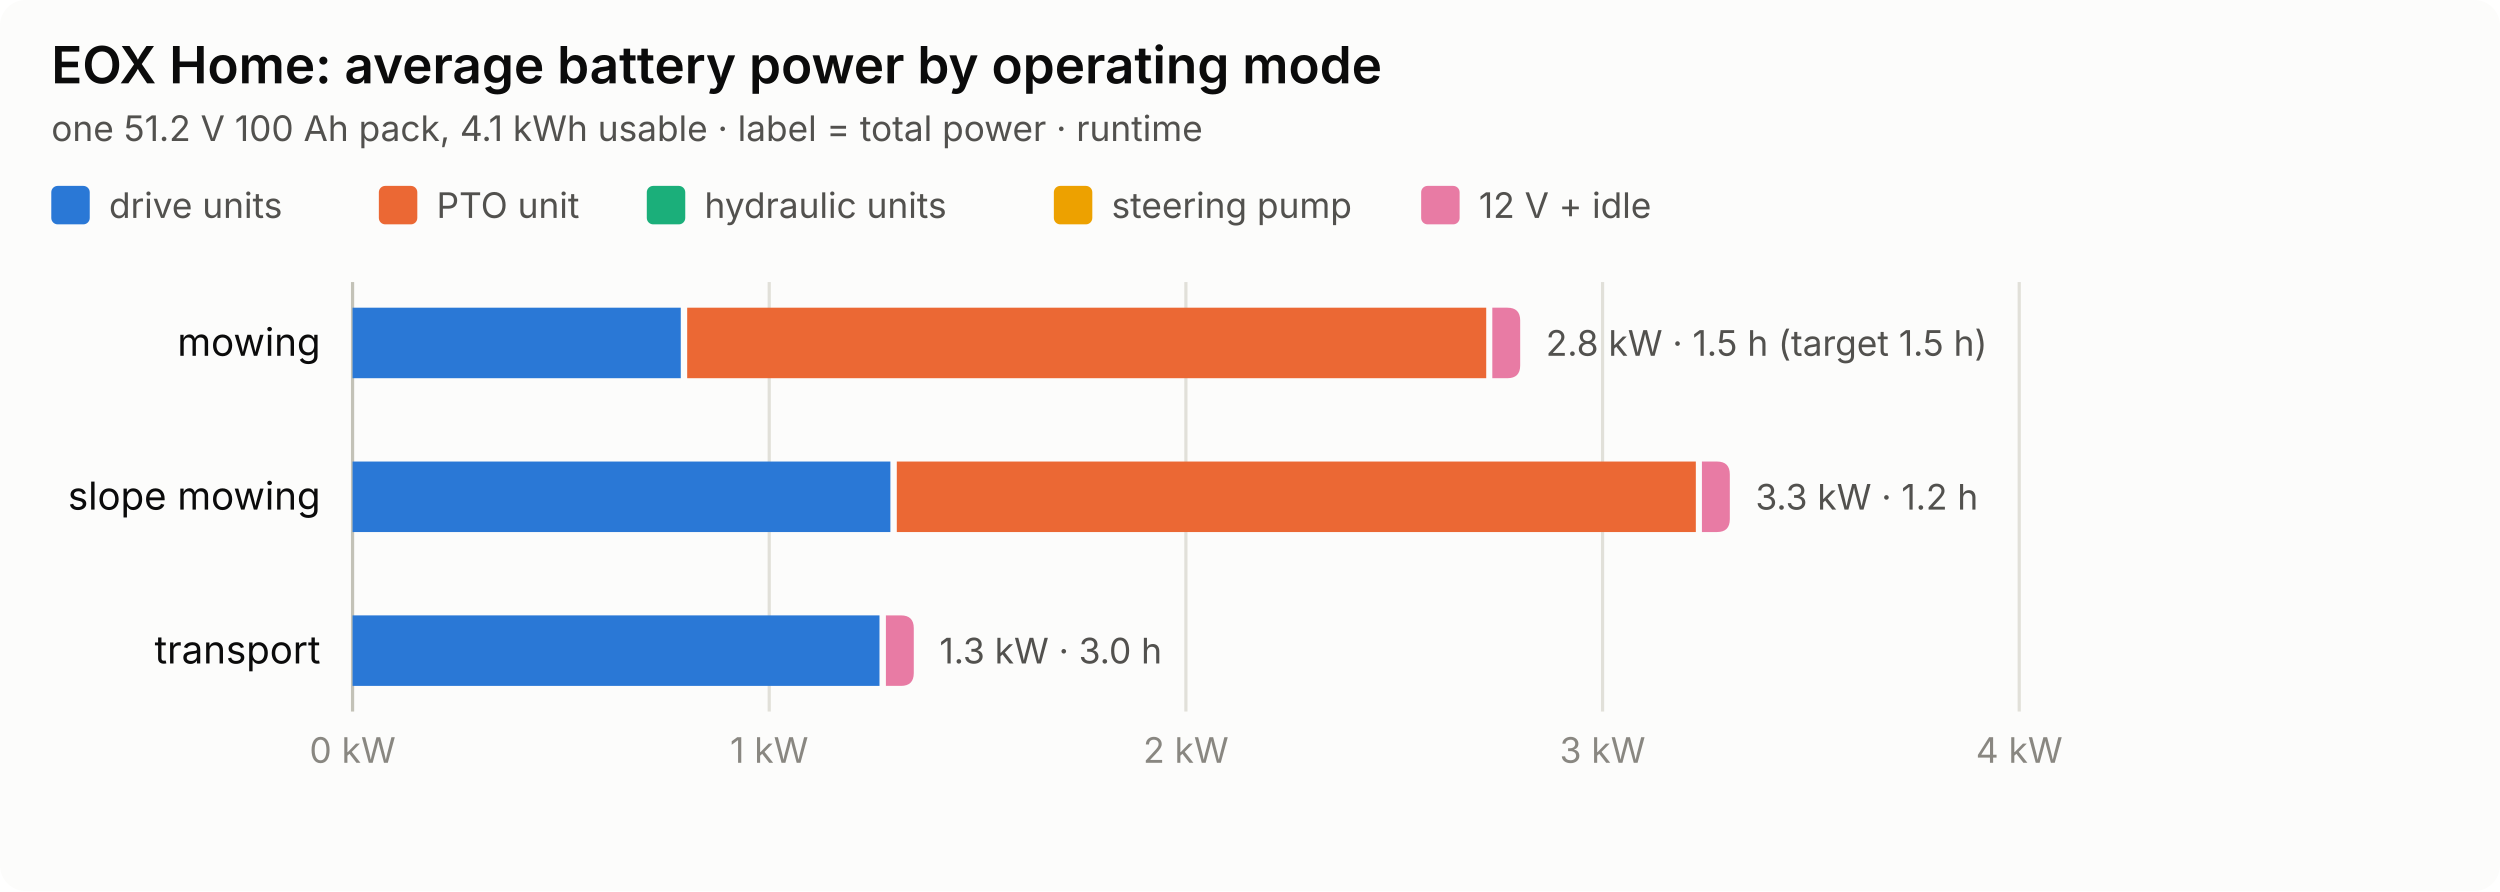
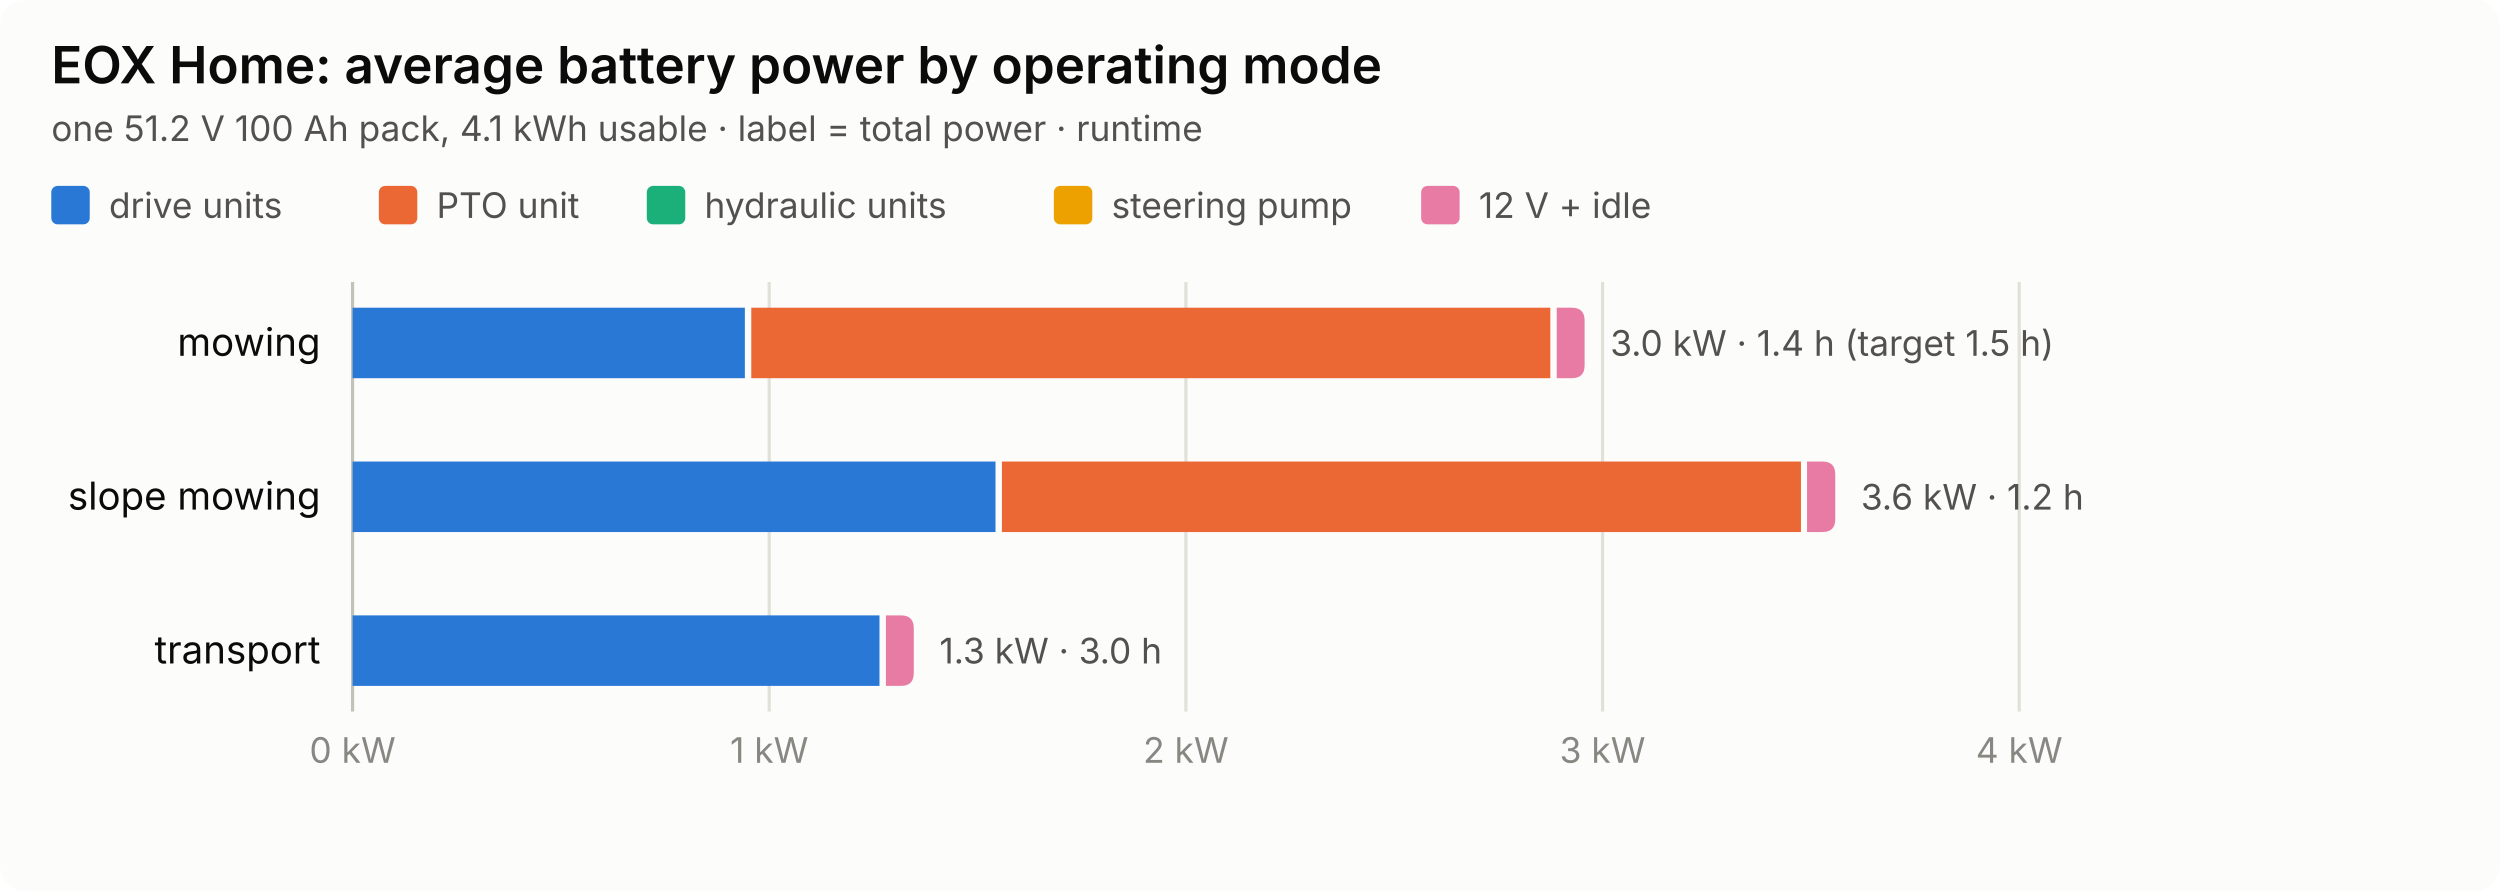
<svg xmlns="http://www.w3.org/2000/svg" viewBox="0 0 780 278" width="780" height="278" role="img" aria-labelledby="t d" font-family="system-ui, -apple-system, &quot;Segoe UI&quot;, sans-serif">
  <rect width="100%" height="100%" rx="8" fill="#fcfcfb" />
  <text x="16.0" y="26.0" font-size="16" font-weight="600" fill="#0b0b0b" text-anchor="start">EOX Home: average battery power by operating mode</text>
  <text x="16.0" y="44.0" font-size="11" font-weight="400" fill="#52514e" text-anchor="start">one 51.2 V 100 Ah pack, 4.1 kWh usable · label = total power · runtime</text>
  <rect x="16" y="58" width="12" height="12" rx="2" fill="#2a78d6" />
  <text x="34.0" y="68.0" font-size="11" font-weight="400" fill="#52514e" text-anchor="start">drive units</text>
  <rect x="118.2" y="58" width="12" height="12" rx="2" fill="#eb6834" />
  <text x="136.2" y="68.0" font-size="11" font-weight="400" fill="#52514e" text-anchor="start">PTO unit</text>
  <rect x="201.8" y="58" width="12" height="12" rx="2" fill="#1baf7a" />
  <text x="219.8" y="68.0" font-size="11" font-weight="400" fill="#52514e" text-anchor="start">hydraulic units</text>
  <rect x="328.8" y="58" width="12" height="12" rx="2" fill="#eda100" />
  <text x="346.8" y="68.0" font-size="11" font-weight="400" fill="#52514e" text-anchor="start">steering pump</text>
  <rect x="443.4" y="58" width="12" height="12" rx="2" fill="#e87ba4" />
  <text x="461.4" y="68.0" font-size="11" font-weight="400" fill="#52514e" text-anchor="start">12 V + idle</text>
  <line x1="110.0" y1="88.0" x2="110.0" y2="222.0" stroke="#c3c2b7" stroke-width="1" stroke-linecap="butt" />
  <text x="110.0" y="238.0" font-size="11" font-weight="400" fill="#898781" text-anchor="middle">0 kW</text>
  <line x1="240.0" y1="88.0" x2="240.0" y2="222.0" stroke="#e1e0d9" stroke-width="1" stroke-linecap="butt" />
  <text x="240.0" y="238.0" font-size="11" font-weight="400" fill="#898781" text-anchor="middle">1 kW</text>
  <line x1="370.0" y1="88.0" x2="370.0" y2="222.0" stroke="#e1e0d9" stroke-width="1" stroke-linecap="butt" />
  <text x="370.0" y="238.0" font-size="11" font-weight="400" fill="#898781" text-anchor="middle">2 kW</text>
  <line x1="500.0" y1="88.0" x2="500.0" y2="222.0" stroke="#e1e0d9" stroke-width="1" stroke-linecap="butt" />
  <text x="500.0" y="238.0" font-size="11" font-weight="400" fill="#898781" text-anchor="middle">3 kW</text>
  <line x1="630.0" y1="88.0" x2="630.0" y2="222.0" stroke="#e1e0d9" stroke-width="1" stroke-linecap="butt" />
  <text x="630.0" y="238.0" font-size="11" font-weight="400" fill="#898781" text-anchor="middle">4 kW</text>
  <text x="100.0" y="111.0" font-size="12" font-weight="400" fill="#0b0b0b" text-anchor="end">mowing</text>
-   <rect x="110.0" y="96" width="102.4" height="22" fill="#2a78d6" />
-   <rect x="214.4" y="96" width="249.3" height="22" fill="#eb6834" />
-   <path d="M465.6,96 H470.3 Q474.3,96 474.3,100 V114 Q474.3,118 470.3,118 H465.6 Z" fill="#e87ba4" />
-   <text x="482.3" y="111.0" font-size="11" font-weight="400" fill="#52514e" text-anchor="start">2.8 kW · 1.5 h  (target 1.5 h)</text>
+   <rect x="110.0" y="96" width="122.4" height="22" fill="#2a78d6" />
+   <rect x="234.4" y="96" width="249.3" height="22" fill="#eb6834" />
+   <path d="M485.7,96 H490.4 Q494.4,96 494.4,100 V114 Q494.4,118 490.4,118 H485.7 Z" fill="#e87ba4" />
+   <text x="502.4" y="111.0" font-size="11" font-weight="400" fill="#52514e" text-anchor="start">3.0 kW · 1.4 h  (target 1.5 h)</text>
  <text x="100.0" y="159.0" font-size="12" font-weight="400" fill="#0b0b0b" text-anchor="end">slope mowing</text>
-   <rect x="110.0" y="144" width="167.8" height="22" fill="#2a78d6" />
-   <rect x="279.8" y="144" width="249.3" height="22" fill="#eb6834" />
-   <path d="M531.0,144 H535.7 Q539.7,144 539.7,148 V162 Q539.7,166 535.7,166 H531.0 Z" fill="#e87ba4" />
-   <text x="547.7" y="159.0" font-size="11" font-weight="400" fill="#52514e" text-anchor="start">3.3 kW · 1.2 h</text>
+   <rect x="110.0" y="144" width="200.6" height="22" fill="#2a78d6" />
+   <rect x="312.6" y="144" width="249.3" height="22" fill="#eb6834" />
+   <path d="M563.8,144 H568.6 Q572.6,144 572.6,148 V162 Q572.6,166 568.6,166 H563.8 Z" fill="#e87ba4" />
+   <text x="580.6" y="159.0" font-size="11" font-weight="400" fill="#52514e" text-anchor="start">3.6 kW · 1.2 h</text>
  <text x="100.0" y="207.0" font-size="12" font-weight="400" fill="#0b0b0b" text-anchor="end">transport</text>
  <rect x="110.0" y="192" width="164.4" height="22" fill="#2a78d6" />
  <path d="M276.4,192 H281.1 Q285.1,192 285.1,196 V210 Q285.1,214 281.1,214 H276.4 Z" fill="#e87ba4" />
  <text x="293.1" y="207.0" font-size="11" font-weight="400" fill="#52514e" text-anchor="start">1.3 kW · 3.0 h</text>
</svg>
